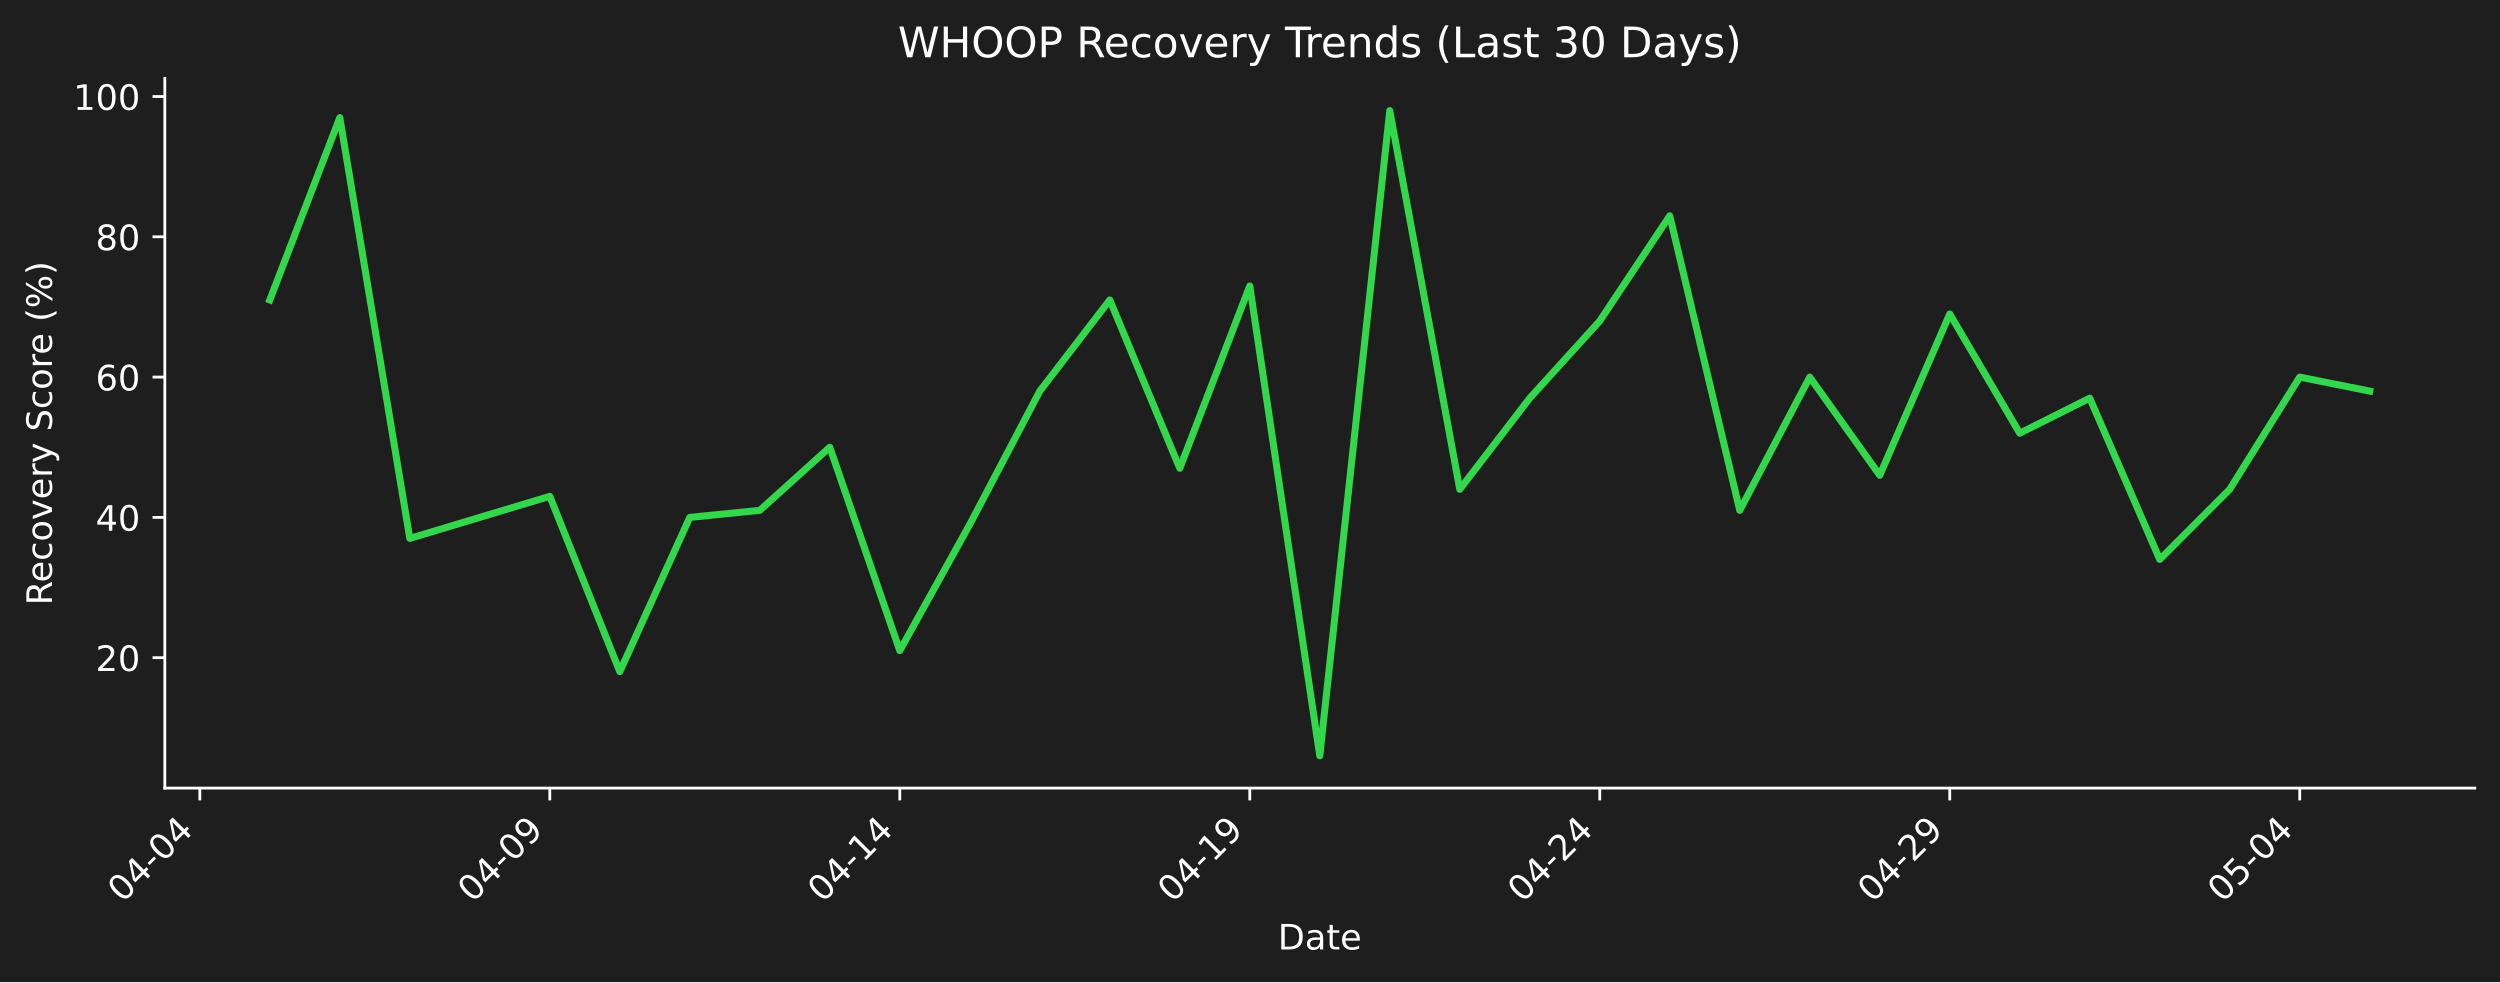
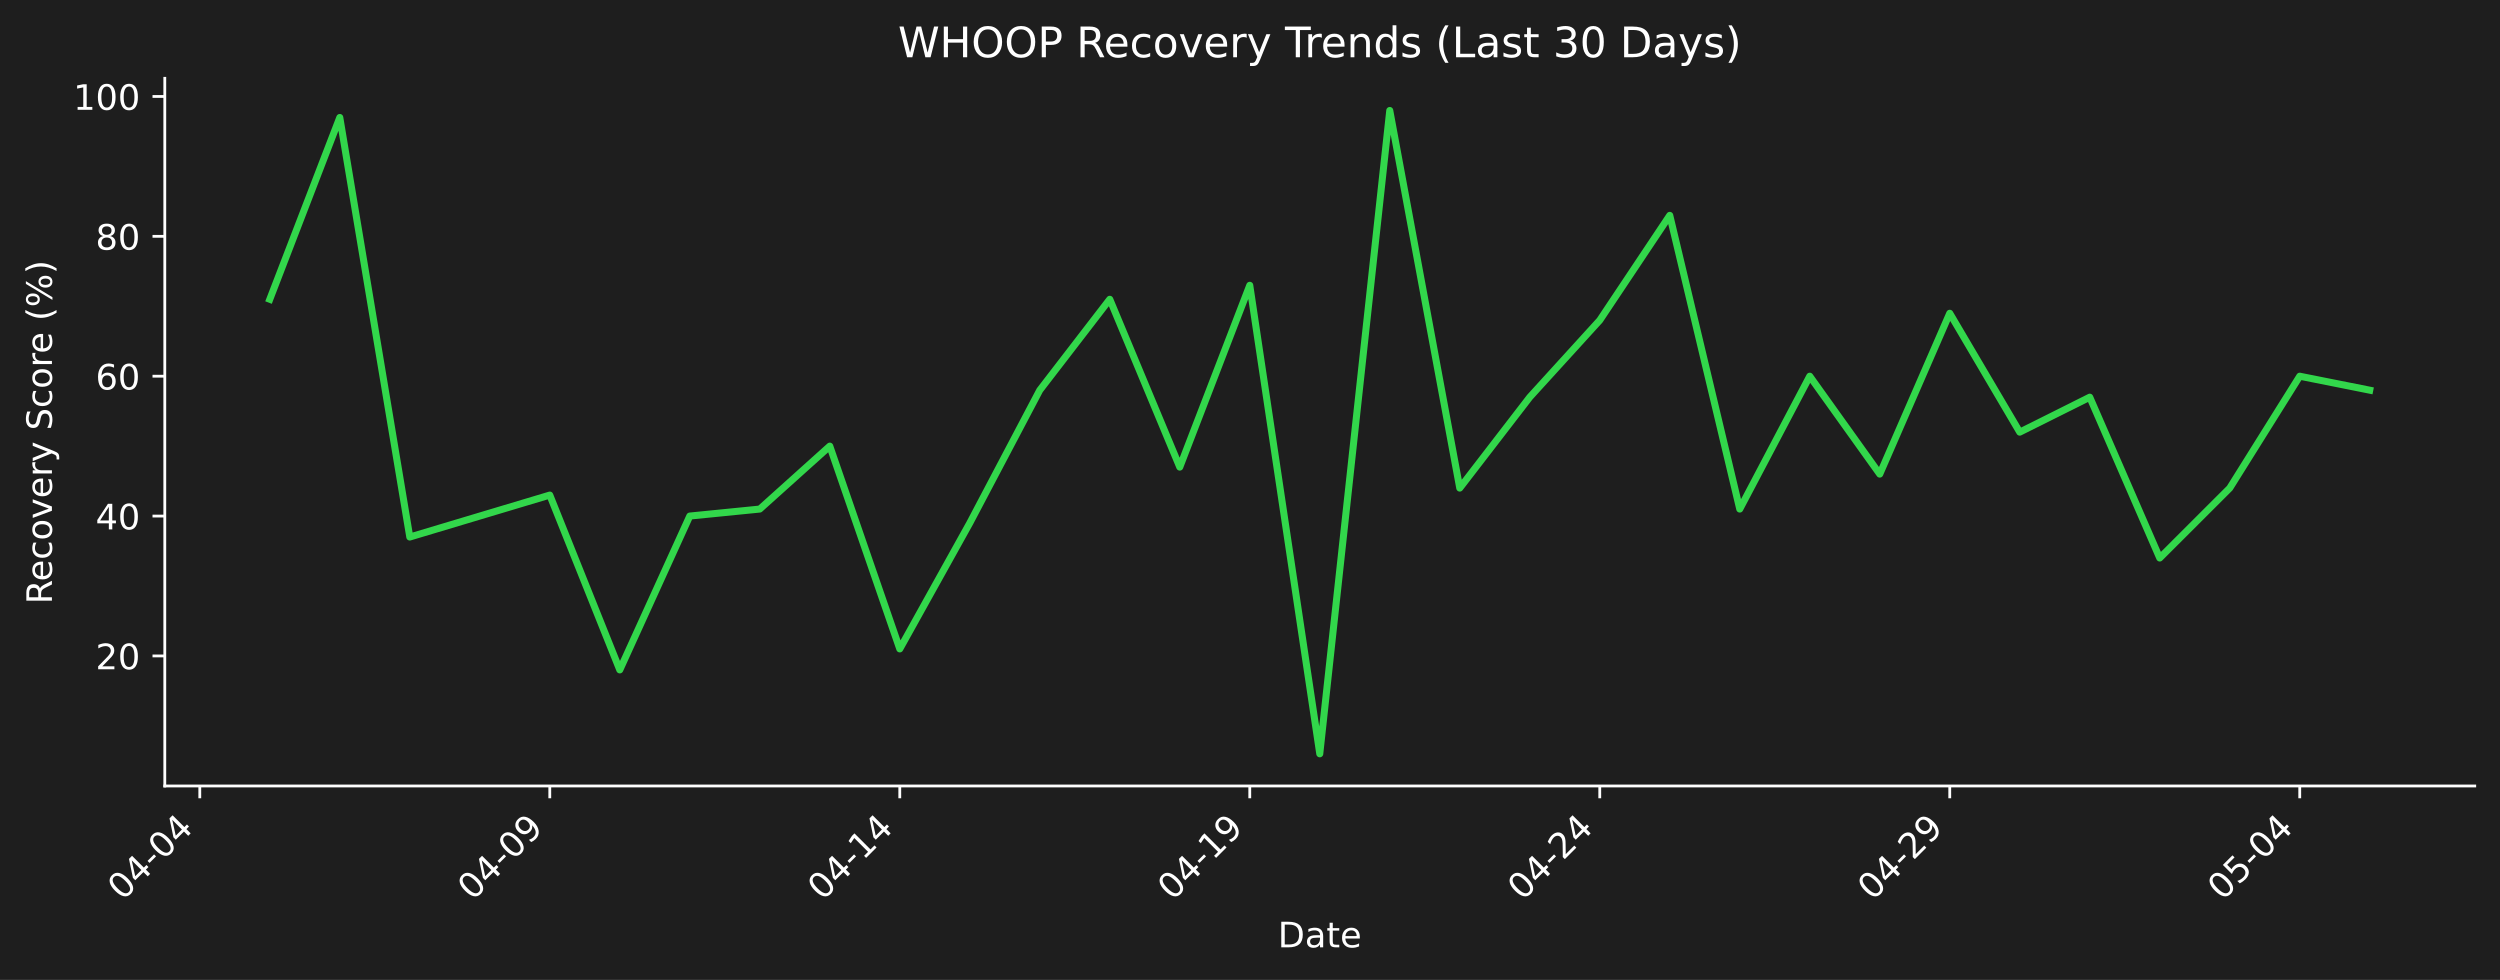
- <svg xmlns="http://www.w3.org/2000/svg" xmlns:xlink="http://www.w3.org/1999/xlink" width="712.361pt" height="279.832pt" viewBox="0 0 712.361 279.832" version="1.1">
+ <svg xmlns="http://www.w3.org/2000/svg" xmlns:xlink="http://www.w3.org/1999/xlink" width="712.496pt" height="279.271pt" viewBox="0 0 712.496 279.271" version="1.1">
  <defs>
    <style type="text/css">*{stroke-linejoin: round; stroke-linecap: butt}</style>
  </defs>
  <g id="figure_1">
    <g id="patch_1">
-       <path d="M 0 279.832  L 712.361 279.832  L 712.361 0  L 0 0  z " style="fill: #1e1e1e" />
+       <path d="M 0 279.271  L 712.496 279.271  L 712.496 0  L 0 0  z " style="fill: #1e1e1e" />
    </g>
    <g id="axes_1">
      <g id="patch_2">
-         <path d="M 46.966 224.563  L 705.161 224.563  L 705.161 22.318  L 46.966 22.318  L 46.966 224.563  z " style="fill: none" />
+         <path d="M 46.966 224.002  L 705.296 224.002  L 705.296 22.318  L 46.966 22.318  L 46.966 224.002  z " style="fill: none" />
      </g>
      <g id="matplotlib.axis_1">
        <g id="xtick_1">
          <g id="line2d_1">
            <defs>
-               <path id="ma9268b15fa" d="M 0 0  L 0 3.5  " style="stroke: #ffffff; stroke-width: 0.8" />
+               <path id="mf6e8aeb8e6" d="M 0 0  L 0 3.5  " style="stroke: #ffffff; stroke-width: 0.8" />
            </defs>
            <g>
-               <use xlink:href="#ma9268b15fa" x="56.938" y="224.563" style="fill: #ffffff; stroke: #ffffff; stroke-width: 0.8" />
+               <use xlink:href="#mf6e8aeb8e6" x="56.94" y="224.002" style="fill: #ffffff; stroke: #ffffff; stroke-width: 0.8" />
            </g>
          </g>
          <g id="text_1">
-             <g style="fill: #ffffff" transform="translate(34.92074 257.483) rotate(-45) scale(0.1 -0.1)">
+             <g style="fill: #ffffff" transform="translate(34.92278 256.9221) rotate(-45) scale(0.1 -0.1)">
              <defs>
                <path id="DejaVuSans-30" d="M 2034 4250  Q 1547 4250 1301 3770  Q 1056 3291 1056 2328  Q 1056 1369 1301 889  Q 1547 409 2034 409  Q 2525 409 2770 889  Q 3016 1369 3016 2328  Q 3016 3291 2770 3770  Q 2525 4250 2034 4250  z M 2034 4750  Q 2819 4750 3233 4129  Q 3647 3509 3647 2328  Q 3647 1150 3233 529  Q 2819 -91 2034 -91  Q 1250 -91 836 529  Q 422 1150 422 2328  Q 422 3509 836 4129  Q 1250 4750 2034 4750  z " transform="scale(0.015625)" />
                <path id="DejaVuSans-34" d="M 2419 4116  L 825 1625  L 2419 1625  L 2419 4116  z M 2253 4666  L 3047 4666  L 3047 1625  L 3713 1625  L 3713 1100  L 3047 1100  L 3047 0  L 2419 0  L 2419 1100  L 313 1100  L 313 1709  L 2253 4666  z " transform="scale(0.015625)" />
                <path id="DejaVuSans-2d" d="M 313 2009  L 1997 2009  L 1997 1497  L 313 1497  L 313 2009  z " transform="scale(0.015625)" />
              </defs>
              <use xlink:href="#DejaVuSans-30" />
              <use xlink:href="#DejaVuSans-34" transform="translate(63.62305 0)" />
              <use xlink:href="#DejaVuSans-2d" transform="translate(127.2461 0)" />
              <use xlink:href="#DejaVuSans-30" transform="translate(163.3301 0)" />
              <use xlink:href="#DejaVuSans-34" transform="translate(226.9531 0)" />
            </g>
          </g>
        </g>
        <g id="xtick_2">
          <g id="line2d_2">
            <g>
-               <use xlink:href="#ma9268b15fa" x="156.665" y="224.563" style="fill: #ffffff; stroke: #ffffff; stroke-width: 0.8" />
+               <use xlink:href="#mf6e8aeb8e6" x="156.687" y="224.002" style="fill: #ffffff; stroke: #ffffff; stroke-width: 0.8" />
            </g>
          </g>
          <g id="text_2">
-             <g style="fill: #ffffff" transform="translate(134.6473 257.483) rotate(-45) scale(0.1 -0.1)">
+             <g style="fill: #ffffff" transform="translate(134.6698 256.9221) rotate(-45) scale(0.1 -0.1)">
              <defs>
                <path id="DejaVuSans-39" d="M 703 97  L 703 672  Q 941 559 1184 500  Q 1428 441 1663 441  Q 2288 441 2617 861  Q 2947 1281 2994 2138  Q 2813 1869 2534 1725  Q 2256 1581 1919 1581  Q 1219 1581 811 2004  Q 403 2428 403 3163  Q 403 3881 828 4315  Q 1253 4750 1959 4750  Q 2769 4750 3195 4129  Q 3622 3509 3622 2328  Q 3622 1225 3098 567  Q 2575 -91 1691 -91  Q 1453 -91 1209 -44  Q 966 3 703 97  z M 1959 2075  Q 2384 2075 2632 2365  Q 2881 2656 2881 3163  Q 2881 3666 2632 3958  Q 2384 4250 1959 4250  Q 1534 4250 1286 3958  Q 1038 3666 1038 3163  Q 1038 2656 1286 2365  Q 1534 2075 1959 2075  z " transform="scale(0.015625)" />
              </defs>
              <use xlink:href="#DejaVuSans-30" />
              <use xlink:href="#DejaVuSans-34" transform="translate(63.62305 0)" />
              <use xlink:href="#DejaVuSans-2d" transform="translate(127.2461 0)" />
              <use xlink:href="#DejaVuSans-30" transform="translate(163.3301 0)" />
              <use xlink:href="#DejaVuSans-39" transform="translate(226.9531 0)" />
            </g>
          </g>
        </g>
        <g id="xtick_3">
          <g id="line2d_3">
            <g>
-               <use xlink:href="#ma9268b15fa" x="256.391" y="224.563" style="fill: #ffffff; stroke: #ffffff; stroke-width: 0.8" />
+               <use xlink:href="#mf6e8aeb8e6" x="256.434" y="224.002" style="fill: #ffffff; stroke: #ffffff; stroke-width: 0.8" />
            </g>
          </g>
          <g id="text_3">
-             <g style="fill: #ffffff" transform="translate(234.3738 257.483) rotate(-45) scale(0.1 -0.1)">
+             <g style="fill: #ffffff" transform="translate(234.4167 256.9221) rotate(-45) scale(0.1 -0.1)">
              <defs>
                <path id="DejaVuSans-31" d="M 794 531  L 1825 531  L 1825 4091  L 703 3866  L 703 4441  L 1819 4666  L 2450 4666  L 2450 531  L 3481 531  L 3481 0  L 794 0  L 794 531  z " transform="scale(0.015625)" />
              </defs>
              <use xlink:href="#DejaVuSans-30" />
              <use xlink:href="#DejaVuSans-34" transform="translate(63.62305 0)" />
              <use xlink:href="#DejaVuSans-2d" transform="translate(127.2461 0)" />
              <use xlink:href="#DejaVuSans-31" transform="translate(163.3301 0)" />
              <use xlink:href="#DejaVuSans-34" transform="translate(226.9531 0)" />
            </g>
          </g>
        </g>
        <g id="xtick_4">
          <g id="line2d_4">
            <g>
-               <use xlink:href="#ma9268b15fa" x="356.118" y="224.563" style="fill: #ffffff; stroke: #ffffff; stroke-width: 0.8" />
+               <use xlink:href="#mf6e8aeb8e6" x="356.181" y="224.002" style="fill: #ffffff; stroke: #ffffff; stroke-width: 0.8" />
            </g>
          </g>
          <g id="text_4">
-             <g style="fill: #ffffff" transform="translate(334.1003 257.483) rotate(-45) scale(0.1 -0.1)">
+             <g style="fill: #ffffff" transform="translate(334.1637 256.9221) rotate(-45) scale(0.1 -0.1)">
              <use xlink:href="#DejaVuSans-30" />
              <use xlink:href="#DejaVuSans-34" transform="translate(63.62305 0)" />
              <use xlink:href="#DejaVuSans-2d" transform="translate(127.2461 0)" />
              <use xlink:href="#DejaVuSans-31" transform="translate(163.3301 0)" />
              <use xlink:href="#DejaVuSans-39" transform="translate(226.9531 0)" />
            </g>
          </g>
        </g>
        <g id="xtick_5">
          <g id="line2d_5">
            <g>
-               <use xlink:href="#ma9268b15fa" x="455.844" y="224.563" style="fill: #ffffff; stroke: #ffffff; stroke-width: 0.8" />
+               <use xlink:href="#mf6e8aeb8e6" x="455.928" y="224.002" style="fill: #ffffff; stroke: #ffffff; stroke-width: 0.8" />
            </g>
          </g>
          <g id="text_5">
-             <g style="fill: #ffffff" transform="translate(433.8268 257.483) rotate(-45) scale(0.1 -0.1)">
+             <g style="fill: #ffffff" transform="translate(433.9107 256.9221) rotate(-45) scale(0.1 -0.1)">
              <defs>
                <path id="DejaVuSans-32" d="M 1228 531  L 3431 531  L 3431 0  L 469 0  L 469 531  Q 828 903 1448 1529  Q 2069 2156 2228 2338  Q 2531 2678 2651 2914  Q 2772 3150 2772 3378  Q 2772 3750 2511 3984  Q 2250 4219 1831 4219  Q 1534 4219 1204 4116  Q 875 4013 500 3803  L 500 4441  Q 881 4594 1212 4672  Q 1544 4750 1819 4750  Q 2544 4750 2975 4387  Q 3406 4025 3406 3419  Q 3406 3131 3298 2873  Q 3191 2616 2906 2266  Q 2828 2175 2409 1742  Q 1991 1309 1228 531  z " transform="scale(0.015625)" />
              </defs>
              <use xlink:href="#DejaVuSans-30" />
              <use xlink:href="#DejaVuSans-34" transform="translate(63.62305 0)" />
              <use xlink:href="#DejaVuSans-2d" transform="translate(127.2461 0)" />
              <use xlink:href="#DejaVuSans-32" transform="translate(163.3301 0)" />
              <use xlink:href="#DejaVuSans-34" transform="translate(226.9531 0)" />
            </g>
          </g>
        </g>
        <g id="xtick_6">
          <g id="line2d_6">
            <g>
-               <use xlink:href="#ma9268b15fa" x="555.571" y="224.563" style="fill: #ffffff; stroke: #ffffff; stroke-width: 0.8" />
+               <use xlink:href="#mf6e8aeb8e6" x="555.675" y="224.002" style="fill: #ffffff; stroke: #ffffff; stroke-width: 0.8" />
            </g>
          </g>
          <g id="text_6">
-             <g style="fill: #ffffff" transform="translate(533.5533 257.483) rotate(-45) scale(0.1 -0.1)">
+             <g style="fill: #ffffff" transform="translate(533.6576 256.9221) rotate(-45) scale(0.1 -0.1)">
              <use xlink:href="#DejaVuSans-30" />
              <use xlink:href="#DejaVuSans-34" transform="translate(63.62305 0)" />
              <use xlink:href="#DejaVuSans-2d" transform="translate(127.2461 0)" />
              <use xlink:href="#DejaVuSans-32" transform="translate(163.3301 0)" />
              <use xlink:href="#DejaVuSans-39" transform="translate(226.9531 0)" />
            </g>
          </g>
        </g>
        <g id="xtick_7">
          <g id="line2d_7">
            <g>
-               <use xlink:href="#ma9268b15fa" x="655.297" y="224.563" style="fill: #ffffff; stroke: #ffffff; stroke-width: 0.8" />
+               <use xlink:href="#mf6e8aeb8e6" x="655.422" y="224.002" style="fill: #ffffff; stroke: #ffffff; stroke-width: 0.8" />
            </g>
          </g>
          <g id="text_7">
-             <g style="fill: #ffffff" transform="translate(633.2798 257.483) rotate(-45) scale(0.1 -0.1)">
+             <g style="fill: #ffffff" transform="translate(633.4046 256.9221) rotate(-45) scale(0.1 -0.1)">
              <defs>
                <path id="DejaVuSans-35" d="M 691 4666  L 3169 4666  L 3169 4134  L 1269 4134  L 1269 2991  Q 1406 3038 1543 3061  Q 1681 3084 1819 3084  Q 2600 3084 3056 2656  Q 3513 2228 3513 1497  Q 3513 744 3044 326  Q 2575 -91 1722 -91  Q 1428 -91 1123 -41  Q 819 9 494 109  L 494 744  Q 775 591 1075 516  Q 1375 441 1709 441  Q 2250 441 2565 725  Q 2881 1009 2881 1497  Q 2881 1984 2565 2268  Q 2250 2553 1709 2553  Q 1456 2553 1204 2497  Q 953 2441 691 2322  L 691 4666  z " transform="scale(0.015625)" />
              </defs>
              <use xlink:href="#DejaVuSans-30" />
              <use xlink:href="#DejaVuSans-35" transform="translate(63.62305 0)" />
              <use xlink:href="#DejaVuSans-2d" transform="translate(127.2461 0)" />
              <use xlink:href="#DejaVuSans-30" transform="translate(163.3301 0)" />
              <use xlink:href="#DejaVuSans-34" transform="translate(226.9531 0)" />
            </g>
          </g>
        </g>
        <g id="text_8">
-           <g style="fill: #ffffff" transform="translate(364.1123 270.552) scale(0.1 -0.1)">
+           <g style="fill: #ffffff" transform="translate(364.1798 269.9911) scale(0.1 -0.1)">
            <defs>
              <path id="DejaVuSans-44" d="M 1259 4147  L 1259 519  L 2022 519  Q 2988 519 3436 956  Q 3884 1394 3884 2338  Q 3884 3275 3436 3711  Q 2988 4147 2022 4147  L 1259 4147  z M 628 4666  L 1925 4666  Q 3281 4666 3915 4102  Q 4550 3538 4550 2338  Q 4550 1131 3912 565  Q 3275 0 1925 0  L 628 0  L 628 4666  z " transform="scale(0.015625)" />
              <path id="DejaVuSans-61" d="M 2194 1759  Q 1497 1759 1228 1600  Q 959 1441 959 1056  Q 959 750 1161 570  Q 1363 391 1709 391  Q 2188 391 2477 730  Q 2766 1069 2766 1631  L 2766 1759  L 2194 1759  z M 3341 1997  L 3341 0  L 2766 0  L 2766 531  Q 2569 213 2275 61  Q 1981 -91 1556 -91  Q 1019 -91 701 211  Q 384 513 384 1019  Q 384 1609 779 1909  Q 1175 2209 1959 2209  L 2766 2209  L 2766 2266  Q 2766 2663 2505 2880  Q 2244 3097 1772 3097  Q 1472 3097 1187 3025  Q 903 2953 641 2809  L 641 3341  Q 956 3463 1253 3523  Q 1550 3584 1831 3584  Q 2591 3584 2966 3190  Q 3341 2797 3341 1997  z " transform="scale(0.015625)" />
              <path id="DejaVuSans-74" d="M 1172 4494  L 1172 3500  L 2356 3500  L 2356 3053  L 1172 3053  L 1172 1153  Q 1172 725 1289 603  Q 1406 481 1766 481  L 2356 481  L 2356 0  L 1766 0  Q 1100 0 847 248  Q 594 497 594 1153  L 594 3053  L 172 3053  L 172 3500  L 594 3500  L 594 4494  L 1172 4494  z " transform="scale(0.015625)" />
              <path id="DejaVuSans-65" d="M 3597 1894  L 3597 1613  L 953 1613  Q 991 1019 1311 708  Q 1631 397 2203 397  Q 2534 397 2845 478  Q 3156 559 3463 722  L 3463 178  Q 3153 47 2828 -22  Q 2503 -91 2169 -91  Q 1331 -91 842 396  Q 353 884 353 1716  Q 353 2575 817 3079  Q 1281 3584 2069 3584  Q 2775 3584 3186 3129  Q 3597 2675 3597 1894  z M 3022 2063  Q 3016 2534 2758 2815  Q 2500 3097 2075 3097  Q 1594 3097 1305 2825  Q 1016 2553 972 2059  L 3022 2063  z " transform="scale(0.015625)" />
            </defs>
            <use xlink:href="#DejaVuSans-44" />
            <use xlink:href="#DejaVuSans-61" transform="translate(77.00195 0)" />
            <use xlink:href="#DejaVuSans-74" transform="translate(138.2812 0)" />
            <use xlink:href="#DejaVuSans-65" transform="translate(177.4902 0)" />
          </g>
        </g>
      </g>
      <g id="matplotlib.axis_2">
        <g id="ytick_1">
          <g id="line2d_8">
            <defs>
-               <path id="ma2c29ac70c" d="M 0 0  L -3.5 0  " style="stroke: #ffffff; stroke-width: 0.8" />
+               <path id="mfd4192b6a0" d="M 0 0  L -3.5 0  " style="stroke: #ffffff; stroke-width: 0.8" />
            </defs>
            <g>
-               <use xlink:href="#ma2c29ac70c" x="46.966" y="187.392" style="fill: #ffffff; stroke: #ffffff; stroke-width: 0.8" />
+               <use xlink:href="#mfd4192b6a0" x="46.966" y="186.934" style="fill: #ffffff; stroke: #ffffff; stroke-width: 0.8" />
            </g>
          </g>
          <g id="text_9">
-             <g style="fill: #ffffff" transform="translate(27.24063 191.1908) scale(0.1 -0.1)">
+             <g style="fill: #ffffff" transform="translate(27.24063 190.733) scale(0.1 -0.1)">
              <use xlink:href="#DejaVuSans-32" />
              <use xlink:href="#DejaVuSans-30" transform="translate(63.62305 0)" />
            </g>
          </g>
        </g>
        <g id="ytick_2">
          <g id="line2d_9">
            <g>
-               <use xlink:href="#ma2c29ac70c" x="46.966" y="147.422" style="fill: #ffffff; stroke: #ffffff; stroke-width: 0.8" />
+               <use xlink:href="#mfd4192b6a0" x="46.966" y="147.075" style="fill: #ffffff; stroke: #ffffff; stroke-width: 0.8" />
            </g>
          </g>
          <g id="text_10">
-             <g style="fill: #ffffff" transform="translate(27.24063 151.2214) scale(0.1 -0.1)">
+             <g style="fill: #ffffff" transform="translate(27.24063 150.8745) scale(0.1 -0.1)">
              <use xlink:href="#DejaVuSans-34" />
              <use xlink:href="#DejaVuSans-30" transform="translate(63.62305 0)" />
            </g>
          </g>
        </g>
        <g id="ytick_3">
          <g id="line2d_10">
            <g>
-               <use xlink:href="#ma2c29ac70c" x="46.966" y="107.453" style="fill: #ffffff; stroke: #ffffff; stroke-width: 0.8" />
+               <use xlink:href="#mfd4192b6a0" x="46.966" y="107.217" style="fill: #ffffff; stroke: #ffffff; stroke-width: 0.8" />
            </g>
          </g>
          <g id="text_11">
-             <g style="fill: #ffffff" transform="translate(27.24063 111.2521) scale(0.1 -0.1)">
+             <g style="fill: #ffffff" transform="translate(27.24063 111.016) scale(0.1 -0.1)">
              <defs>
                <path id="DejaVuSans-36" d="M 2113 2584  Q 1688 2584 1439 2293  Q 1191 2003 1191 1497  Q 1191 994 1439 701  Q 1688 409 2113 409  Q 2538 409 2786 701  Q 3034 994 3034 1497  Q 3034 2003 2786 2293  Q 2538 2584 2113 2584  z M 3366 4563  L 3366 3988  Q 3128 4100 2886 4159  Q 2644 4219 2406 4219  Q 1781 4219 1451 3797  Q 1122 3375 1075 2522  Q 1259 2794 1537 2939  Q 1816 3084 2150 3084  Q 2853 3084 3261 2657  Q 3669 2231 3669 1497  Q 3669 778 3244 343  Q 2819 -91 2113 -91  Q 1303 -91 875 529  Q 447 1150 447 2328  Q 447 3434 972 4092  Q 1497 4750 2381 4750  Q 2619 4750 2861 4703  Q 3103 4656 3366 4563  z " transform="scale(0.015625)" />
              </defs>
              <use xlink:href="#DejaVuSans-36" />
              <use xlink:href="#DejaVuSans-30" transform="translate(63.62305 0)" />
            </g>
          </g>
        </g>
        <g id="ytick_4">
          <g id="line2d_11">
            <g>
-               <use xlink:href="#ma2c29ac70c" x="46.966" y="67.483" style="fill: #ffffff; stroke: #ffffff; stroke-width: 0.8" />
+               <use xlink:href="#mfd4192b6a0" x="46.966" y="67.358" style="fill: #ffffff; stroke: #ffffff; stroke-width: 0.8" />
            </g>
          </g>
          <g id="text_12">
-             <g style="fill: #ffffff" transform="translate(27.24063 71.28272) scale(0.1 -0.1)">
+             <g style="fill: #ffffff" transform="translate(27.24063 71.15746) scale(0.1 -0.1)">
              <defs>
                <path id="DejaVuSans-38" d="M 2034 2216  Q 1584 2216 1326 1975  Q 1069 1734 1069 1313  Q 1069 891 1326 650  Q 1584 409 2034 409  Q 2484 409 2743 651  Q 3003 894 3003 1313  Q 3003 1734 2745 1975  Q 2488 2216 2034 2216  z M 1403 2484  Q 997 2584 770 2862  Q 544 3141 544 3541  Q 544 4100 942 4425  Q 1341 4750 2034 4750  Q 2731 4750 3128 4425  Q 3525 4100 3525 3541  Q 3525 3141 3298 2862  Q 3072 2584 2669 2484  Q 3125 2378 3379 2068  Q 3634 1759 3634 1313  Q 3634 634 3220 271  Q 2806 -91 2034 -91  Q 1263 -91 848 271  Q 434 634 434 1313  Q 434 1759 690 2068  Q 947 2378 1403 2484  z M 1172 3481  Q 1172 3119 1398 2916  Q 1625 2713 2034 2713  Q 2441 2713 2670 2916  Q 2900 3119 2900 3481  Q 2900 3844 2670 4047  Q 2441 4250 2034 4250  Q 1625 4250 1398 4047  Q 1172 3844 1172 3481  z " transform="scale(0.015625)" />
              </defs>
              <use xlink:href="#DejaVuSans-38" />
              <use xlink:href="#DejaVuSans-30" transform="translate(63.62305 0)" />
            </g>
          </g>
        </g>
        <g id="ytick_5">
          <g id="line2d_12">
            <g>
-               <use xlink:href="#ma2c29ac70c" x="46.966" y="27.514" style="fill: #ffffff; stroke: #ffffff; stroke-width: 0.8" />
+               <use xlink:href="#mfd4192b6a0" x="46.966" y="27.5" style="fill: #ffffff; stroke: #ffffff; stroke-width: 0.8" />
            </g>
          </g>
          <g id="text_13">
-             <g style="fill: #ffffff" transform="translate(20.87813 31.31336) scale(0.1 -0.1)">
+             <g style="fill: #ffffff" transform="translate(20.87813 31.29895) scale(0.1 -0.1)">
              <use xlink:href="#DejaVuSans-31" />
              <use xlink:href="#DejaVuSans-30" transform="translate(63.62305 0)" />
              <use xlink:href="#DejaVuSans-30" transform="translate(127.2461 0)" />
            </g>
          </g>
        </g>
        <g id="text_14">
-           <g style="fill: #ffffff" transform="translate(14.79844 172.4586) rotate(-90) scale(0.1 -0.1)">
+           <g style="fill: #ffffff" transform="translate(14.79844 172.1781) rotate(-90) scale(0.1 -0.1)">
            <defs>
              <path id="DejaVuSans-52" d="M 2841 2188  Q 3044 2119 3236 1894  Q 3428 1669 3622 1275  L 4263 0  L 3584 0  L 2988 1197  Q 2756 1666 2539 1819  Q 2322 1972 1947 1972  L 1259 1972  L 1259 0  L 628 0  L 628 4666  L 2053 4666  Q 2853 4666 3247 4331  Q 3641 3997 3641 3322  Q 3641 2881 3436 2590  Q 3231 2300 2841 2188  z M 1259 4147  L 1259 2491  L 2053 2491  Q 2509 2491 2742 2702  Q 2975 2913 2975 3322  Q 2975 3731 2742 3939  Q 2509 4147 2053 4147  L 1259 4147  z " transform="scale(0.015625)" />
              <path id="DejaVuSans-63" d="M 3122 3366  L 3122 2828  Q 2878 2963 2633 3030  Q 2388 3097 2138 3097  Q 1578 3097 1268 2742  Q 959 2388 959 1747  Q 959 1106 1268 751  Q 1578 397 2138 397  Q 2388 397 2633 464  Q 2878 531 3122 666  L 3122 134  Q 2881 22 2623 -34  Q 2366 -91 2075 -91  Q 1284 -91 818 406  Q 353 903 353 1747  Q 353 2603 823 3093  Q 1294 3584 2113 3584  Q 2378 3584 2631 3529  Q 2884 3475 3122 3366  z " transform="scale(0.015625)" />
              <path id="DejaVuSans-6f" d="M 1959 3097  Q 1497 3097 1228 2736  Q 959 2375 959 1747  Q 959 1119 1226 758  Q 1494 397 1959 397  Q 2419 397 2687 759  Q 2956 1122 2956 1747  Q 2956 2369 2687 2733  Q 2419 3097 1959 3097  z M 1959 3584  Q 2709 3584 3137 3096  Q 3566 2609 3566 1747  Q 3566 888 3137 398  Q 2709 -91 1959 -91  Q 1206 -91 779 398  Q 353 888 353 1747  Q 353 2609 779 3096  Q 1206 3584 1959 3584  z " transform="scale(0.015625)" />
              <path id="DejaVuSans-76" d="M 191 3500  L 800 3500  L 1894 563  L 2988 3500  L 3597 3500  L 2284 0  L 1503 0  L 191 3500  z " transform="scale(0.015625)" />
              <path id="DejaVuSans-72" d="M 2631 2963  Q 2534 3019 2420 3045  Q 2306 3072 2169 3072  Q 1681 3072 1420 2755  Q 1159 2438 1159 1844  L 1159 0  L 581 0  L 581 3500  L 1159 3500  L 1159 2956  Q 1341 3275 1631 3429  Q 1922 3584 2338 3584  Q 2397 3584 2469 3576  Q 2541 3569 2628 3553  L 2631 2963  z " transform="scale(0.015625)" />
              <path id="DejaVuSans-79" d="M 2059 -325  Q 1816 -950 1584 -1140  Q 1353 -1331 966 -1331  L 506 -1331  L 506 -850  L 844 -850  Q 1081 -850 1212 -737  Q 1344 -625 1503 -206  L 1606 56  L 191 3500  L 800 3500  L 1894 763  L 2988 3500  L 3597 3500  L 2059 -325  z " transform="scale(0.015625)" />
              <path id="DejaVuSans-20" transform="scale(0.015625)" />
              <path id="DejaVuSans-53" d="M 3425 4513  L 3425 3897  Q 3066 4069 2747 4153  Q 2428 4238 2131 4238  Q 1616 4238 1336 4038  Q 1056 3838 1056 3469  Q 1056 3159 1242 3001  Q 1428 2844 1947 2747  L 2328 2669  Q 3034 2534 3370 2195  Q 3706 1856 3706 1288  Q 3706 609 3251 259  Q 2797 -91 1919 -91  Q 1588 -91 1214 -16  Q 841 59 441 206  L 441 856  Q 825 641 1194 531  Q 1563 422 1919 422  Q 2459 422 2753 634  Q 3047 847 3047 1241  Q 3047 1584 2836 1778  Q 2625 1972 2144 2069  L 1759 2144  Q 1053 2284 737 2584  Q 422 2884 422 3419  Q 422 4038 858 4394  Q 1294 4750 2059 4750  Q 2388 4750 2728 4690  Q 3069 4631 3425 4513  z " transform="scale(0.015625)" />
              <path id="DejaVuSans-28" d="M 1984 4856  Q 1566 4138 1362 3434  Q 1159 2731 1159 2009  Q 1159 1288 1364 580  Q 1569 -128 1984 -844  L 1484 -844  Q 1016 -109 783 600  Q 550 1309 550 2009  Q 550 2706 781 3412  Q 1013 4119 1484 4856  L 1984 4856  z " transform="scale(0.015625)" />
              <path id="DejaVuSans-25" d="M 4653 2053  Q 4381 2053 4226 1822  Q 4072 1591 4072 1178  Q 4072 772 4226 539  Q 4381 306 4653 306  Q 4919 306 5073 539  Q 5228 772 5228 1178  Q 5228 1588 5073 1820  Q 4919 2053 4653 2053  z M 4653 2450  Q 5147 2450 5437 2106  Q 5728 1763 5728 1178  Q 5728 594 5436 251  Q 5144 -91 4653 -91  Q 4153 -91 3862 251  Q 3572 594 3572 1178  Q 3572 1766 3864 2108  Q 4156 2450 4653 2450  z M 1428 4353  Q 1159 4353 1004 4120  Q 850 3888 850 3481  Q 850 3069 1003 2837  Q 1156 2606 1428 2606  Q 1700 2606 1854 2837  Q 2009 3069 2009 3481  Q 2009 3884 1853 4118  Q 1697 4353 1428 4353  z M 4250 4750  L 4750 4750  L 1831 -91  L 1331 -91  L 4250 4750  z M 1428 4750  Q 1922 4750 2215 4408  Q 2509 4066 2509 3481  Q 2509 2891 2217 2550  Q 1925 2209 1428 2209  Q 931 2209 642 2551  Q 353 2894 353 3481  Q 353 4063 643 4406  Q 934 4750 1428 4750  z " transform="scale(0.015625)" />
              <path id="DejaVuSans-29" d="M 513 4856  L 1013 4856  Q 1481 4119 1714 3412  Q 1947 2706 1947 2009  Q 1947 1309 1714 600  Q 1481 -109 1013 -844  L 513 -844  Q 928 -128 1133 580  Q 1338 1288 1338 2009  Q 1338 2731 1133 3434  Q 928 4138 513 4856  z " transform="scale(0.015625)" />
            </defs>
            <use xlink:href="#DejaVuSans-52" />
            <use xlink:href="#DejaVuSans-65" transform="translate(64.98242 0)" />
            <use xlink:href="#DejaVuSans-63" transform="translate(126.5059 0)" />
            <use xlink:href="#DejaVuSans-6f" transform="translate(181.4863 0)" />
            <use xlink:href="#DejaVuSans-76" transform="translate(242.668 0)" />
            <use xlink:href="#DejaVuSans-65" transform="translate(301.8477 0)" />
            <use xlink:href="#DejaVuSans-72" transform="translate(363.3711 0)" />
            <use xlink:href="#DejaVuSans-79" transform="translate(404.4844 0)" />
            <use xlink:href="#DejaVuSans-20" transform="translate(463.6641 0)" />
            <use xlink:href="#DejaVuSans-53" transform="translate(495.4512 0)" />
            <use xlink:href="#DejaVuSans-63" transform="translate(558.9277 0)" />
            <use xlink:href="#DejaVuSans-6f" transform="translate(613.9082 0)" />
            <use xlink:href="#DejaVuSans-72" transform="translate(675.0898 0)" />
            <use xlink:href="#DejaVuSans-65" transform="translate(713.9531 0)" />
            <use xlink:href="#DejaVuSans-20" transform="translate(775.4766 0)" />
            <use xlink:href="#DejaVuSans-28" transform="translate(807.2637 0)" />
            <use xlink:href="#DejaVuSans-25" transform="translate(846.2773 0)" />
            <use xlink:href="#DejaVuSans-29" transform="translate(941.2969 0)" />
          </g>
        </g>
      </g>
      <g id="line2d_13">
-         <path d="M 76.884 85.47  L 96.829 33.51  L 116.774 153.418  L 136.719 147.422  L 156.665 141.427  L 176.61 191.389  L 196.555 147.422  L 216.501 145.424  L 236.446 127.438  L 256.391 185.393  L 276.337 149.421  L 296.282 111.45  L 316.227 85.47  L 336.173 133.433  L 356.118 81.473  L 376.063 215.37  L 396.008 31.511  L 415.954 139.428  L 435.899 113.448  L 455.844 91.465  L 475.79 61.488  L 495.735 145.424  L 515.68 107.453  L 535.626 135.431  L 555.571 89.467  L 575.516 123.441  L 595.461 113.448  L 615.407 159.413  L 635.352 139.428  L 655.297 107.453  L 675.243 111.45  " clip-path="url(#pe7ebef8bd6)" style="fill: none; stroke: #32d74b; stroke-width: 2; stroke-linecap: square" />
+         <path d="M 76.89 85.295  L 96.839 33.479  L 116.789 153.054  L 136.738 147.075  L 156.687 141.096  L 176.637 190.92  L 196.586 147.075  L 216.535 145.082  L 236.485 127.146  L 256.434 184.941  L 276.384 149.068  L 296.333 111.203  L 316.282 85.295  L 336.232 133.125  L 356.181 81.309  L 376.131 214.835  L 396.08 31.486  L 416.029 139.104  L 435.979 113.196  L 455.928 91.273  L 475.878 61.379  L 495.827 145.082  L 515.776 107.217  L 535.726 135.118  L 555.675 89.28  L 575.625 123.16  L 595.574 113.196  L 615.523 159.033  L 635.473 139.104  L 655.422 107.217  L 675.372 111.203  " clip-path="url(#p3e1c698610)" style="fill: none; stroke: #32d74b; stroke-width: 2; stroke-linecap: square" />
      </g>
      <g id="patch_3">
-         <path d="M 46.966 224.563  L 46.966 22.318  " style="fill: none; stroke: #ffffff; stroke-width: 0.8; stroke-linejoin: miter; stroke-linecap: square" />
+         <path d="M 46.966 224.002  L 46.966 22.318  " style="fill: none; stroke: #ffffff; stroke-width: 0.8; stroke-linejoin: miter; stroke-linecap: square" />
      </g>
      <g id="patch_4">
-         <path d="M 46.966 224.563  L 705.161 224.563  " style="fill: none; stroke: #ffffff; stroke-width: 0.8; stroke-linejoin: miter; stroke-linecap: square" />
+         <path d="M 46.966 224.002  L 705.296 224.002  " style="fill: none; stroke: #ffffff; stroke-width: 0.8; stroke-linejoin: miter; stroke-linecap: square" />
      </g>
      <g id="text_15">
-         <g style="fill: #ffffff" transform="translate(255.8691 16.31812) scale(0.12 -0.12)">
+         <g style="fill: #ffffff" transform="translate(255.9366 16.31812) scale(0.12 -0.12)">
          <defs>
            <path id="DejaVuSans-57" d="M 213 4666  L 850 4666  L 1831 722  L 2809 4666  L 3519 4666  L 4500 722  L 5478 4666  L 6119 4666  L 4947 0  L 4153 0  L 3169 4050  L 2175 0  L 1381 0  L 213 4666  z " transform="scale(0.015625)" />
            <path id="DejaVuSans-48" d="M 628 4666  L 1259 4666  L 1259 2753  L 3553 2753  L 3553 4666  L 4184 4666  L 4184 0  L 3553 0  L 3553 2222  L 1259 2222  L 1259 0  L 628 0  L 628 4666  z " transform="scale(0.015625)" />
            <path id="DejaVuSans-4f" d="M 2522 4238  Q 1834 4238 1429 3725  Q 1025 3213 1025 2328  Q 1025 1447 1429 934  Q 1834 422 2522 422  Q 3209 422 3611 934  Q 4013 1447 4013 2328  Q 4013 3213 3611 3725  Q 3209 4238 2522 4238  z M 2522 4750  Q 3503 4750 4090 4092  Q 4678 3434 4678 2328  Q 4678 1225 4090 567  Q 3503 -91 2522 -91  Q 1538 -91 948 565  Q 359 1222 359 2328  Q 359 3434 948 4092  Q 1538 4750 2522 4750  z " transform="scale(0.015625)" />
            <path id="DejaVuSans-50" d="M 1259 4147  L 1259 2394  L 2053 2394  Q 2494 2394 2734 2622  Q 2975 2850 2975 3272  Q 2975 3691 2734 3919  Q 2494 4147 2053 4147  L 1259 4147  z M 628 4666  L 2053 4666  Q 2838 4666 3239 4311  Q 3641 3956 3641 3272  Q 3641 2581 3239 2228  Q 2838 1875 2053 1875  L 1259 1875  L 1259 0  L 628 0  L 628 4666  z " transform="scale(0.015625)" />
            <path id="DejaVuSans-54" d="M -19 4666  L 3928 4666  L 3928 4134  L 2272 4134  L 2272 0  L 1638 0  L 1638 4134  L -19 4134  L -19 4666  z " transform="scale(0.015625)" />
            <path id="DejaVuSans-6e" d="M 3513 2113  L 3513 0  L 2938 0  L 2938 2094  Q 2938 2591 2744 2837  Q 2550 3084 2163 3084  Q 1697 3084 1428 2787  Q 1159 2491 1159 1978  L 1159 0  L 581 0  L 581 3500  L 1159 3500  L 1159 2956  Q 1366 3272 1645 3428  Q 1925 3584 2291 3584  Q 2894 3584 3203 3211  Q 3513 2838 3513 2113  z " transform="scale(0.015625)" />
            <path id="DejaVuSans-64" d="M 2906 2969  L 2906 4863  L 3481 4863  L 3481 0  L 2906 0  L 2906 525  Q 2725 213 2448 61  Q 2172 -91 1784 -91  Q 1150 -91 751 415  Q 353 922 353 1747  Q 353 2572 751 3078  Q 1150 3584 1784 3584  Q 2172 3584 2448 3432  Q 2725 3281 2906 2969  z M 947 1747  Q 947 1113 1208 752  Q 1469 391 1925 391  Q 2381 391 2643 752  Q 2906 1113 2906 1747  Q 2906 2381 2643 2742  Q 2381 3103 1925 3103  Q 1469 3103 1208 2742  Q 947 2381 947 1747  z " transform="scale(0.015625)" />
            <path id="DejaVuSans-73" d="M 2834 3397  L 2834 2853  Q 2591 2978 2328 3040  Q 2066 3103 1784 3103  Q 1356 3103 1142 2972  Q 928 2841 928 2578  Q 928 2378 1081 2264  Q 1234 2150 1697 2047  L 1894 2003  Q 2506 1872 2764 1633  Q 3022 1394 3022 966  Q 3022 478 2636 193  Q 2250 -91 1575 -91  Q 1294 -91 989 -36  Q 684 19 347 128  L 347 722  Q 666 556 975 473  Q 1284 391 1588 391  Q 1994 391 2212 530  Q 2431 669 2431 922  Q 2431 1156 2273 1281  Q 2116 1406 1581 1522  L 1381 1569  Q 847 1681 609 1914  Q 372 2147 372 2553  Q 372 3047 722 3315  Q 1072 3584 1716 3584  Q 2034 3584 2315 3537  Q 2597 3491 2834 3397  z " transform="scale(0.015625)" />
            <path id="DejaVuSans-4c" d="M 628 4666  L 1259 4666  L 1259 531  L 3531 531  L 3531 0  L 628 0  L 628 4666  z " transform="scale(0.015625)" />
            <path id="DejaVuSans-33" d="M 2597 2516  Q 3050 2419 3304 2112  Q 3559 1806 3559 1356  Q 3559 666 3084 287  Q 2609 -91 1734 -91  Q 1441 -91 1130 -33  Q 819 25 488 141  L 488 750  Q 750 597 1062 519  Q 1375 441 1716 441  Q 2309 441 2620 675  Q 2931 909 2931 1356  Q 2931 1769 2642 2001  Q 2353 2234 1838 2234  L 1294 2234  L 1294 2753  L 1863 2753  Q 2328 2753 2575 2939  Q 2822 3125 2822 3475  Q 2822 3834 2567 4026  Q 2313 4219 1838 4219  Q 1578 4219 1281 4162  Q 984 4106 628 3988  L 628 4550  Q 988 4650 1302 4700  Q 1616 4750 1894 4750  Q 2613 4750 3031 4423  Q 3450 4097 3450 3541  Q 3450 3153 3228 2886  Q 3006 2619 2597 2516  z " transform="scale(0.015625)" />
          </defs>
          <use xlink:href="#DejaVuSans-57" />
          <use xlink:href="#DejaVuSans-48" transform="translate(98.87695 0)" />
          <use xlink:href="#DejaVuSans-4f" transform="translate(174.0723 0)" />
          <use xlink:href="#DejaVuSans-4f" transform="translate(252.7832 0)" />
          <use xlink:href="#DejaVuSans-50" transform="translate(331.4941 0)" />
          <use xlink:href="#DejaVuSans-20" transform="translate(391.7969 0)" />
          <use xlink:href="#DejaVuSans-52" transform="translate(423.584 0)" />
          <use xlink:href="#DejaVuSans-65" transform="translate(488.5664 0)" />
          <use xlink:href="#DejaVuSans-63" transform="translate(550.0898 0)" />
          <use xlink:href="#DejaVuSans-6f" transform="translate(605.0703 0)" />
          <use xlink:href="#DejaVuSans-76" transform="translate(666.252 0)" />
          <use xlink:href="#DejaVuSans-65" transform="translate(725.4316 0)" />
          <use xlink:href="#DejaVuSans-72" transform="translate(786.9551 0)" />
          <use xlink:href="#DejaVuSans-79" transform="translate(828.0684 0)" />
          <use xlink:href="#DejaVuSans-20" transform="translate(887.248 0)" />
          <use xlink:href="#DejaVuSans-54" transform="translate(919.0352 0)" />
          <use xlink:href="#DejaVuSans-72" transform="translate(965.3691 0)" />
          <use xlink:href="#DejaVuSans-65" transform="translate(1004.232 0)" />
          <use xlink:href="#DejaVuSans-6e" transform="translate(1065.756 0)" />
          <use xlink:href="#DejaVuSans-64" transform="translate(1129.135 0)" />
          <use xlink:href="#DejaVuSans-73" transform="translate(1192.611 0)" />
          <use xlink:href="#DejaVuSans-20" transform="translate(1244.711 0)" />
          <use xlink:href="#DejaVuSans-28" transform="translate(1276.498 0)" />
          <use xlink:href="#DejaVuSans-4c" transform="translate(1315.512 0)" />
          <use xlink:href="#DejaVuSans-61" transform="translate(1371.225 0)" />
          <use xlink:href="#DejaVuSans-73" transform="translate(1432.504 0)" />
          <use xlink:href="#DejaVuSans-74" transform="translate(1484.604 0)" />
          <use xlink:href="#DejaVuSans-20" transform="translate(1523.812 0)" />
          <use xlink:href="#DejaVuSans-33" transform="translate(1555.6 0)" />
          <use xlink:href="#DejaVuSans-30" transform="translate(1619.223 0)" />
          <use xlink:href="#DejaVuSans-20" transform="translate(1682.846 0)" />
          <use xlink:href="#DejaVuSans-44" transform="translate(1714.633 0)" />
          <use xlink:href="#DejaVuSans-61" transform="translate(1791.635 0)" />
          <use xlink:href="#DejaVuSans-79" transform="translate(1852.914 0)" />
          <use xlink:href="#DejaVuSans-73" transform="translate(1912.094 0)" />
          <use xlink:href="#DejaVuSans-29" transform="translate(1964.193 0)" />
        </g>
      </g>
    </g>
  </g>
  <defs>
-     <clipPath id="pe7ebef8bd6">
-       <rect x="46.966" y="22.318" width="658.195" height="202.245" />
+     <clipPath id="p3e1c698610">
+       <rect x="46.966" y="22.318" width="658.33" height="201.684" />
    </clipPath>
  </defs>
</svg>
